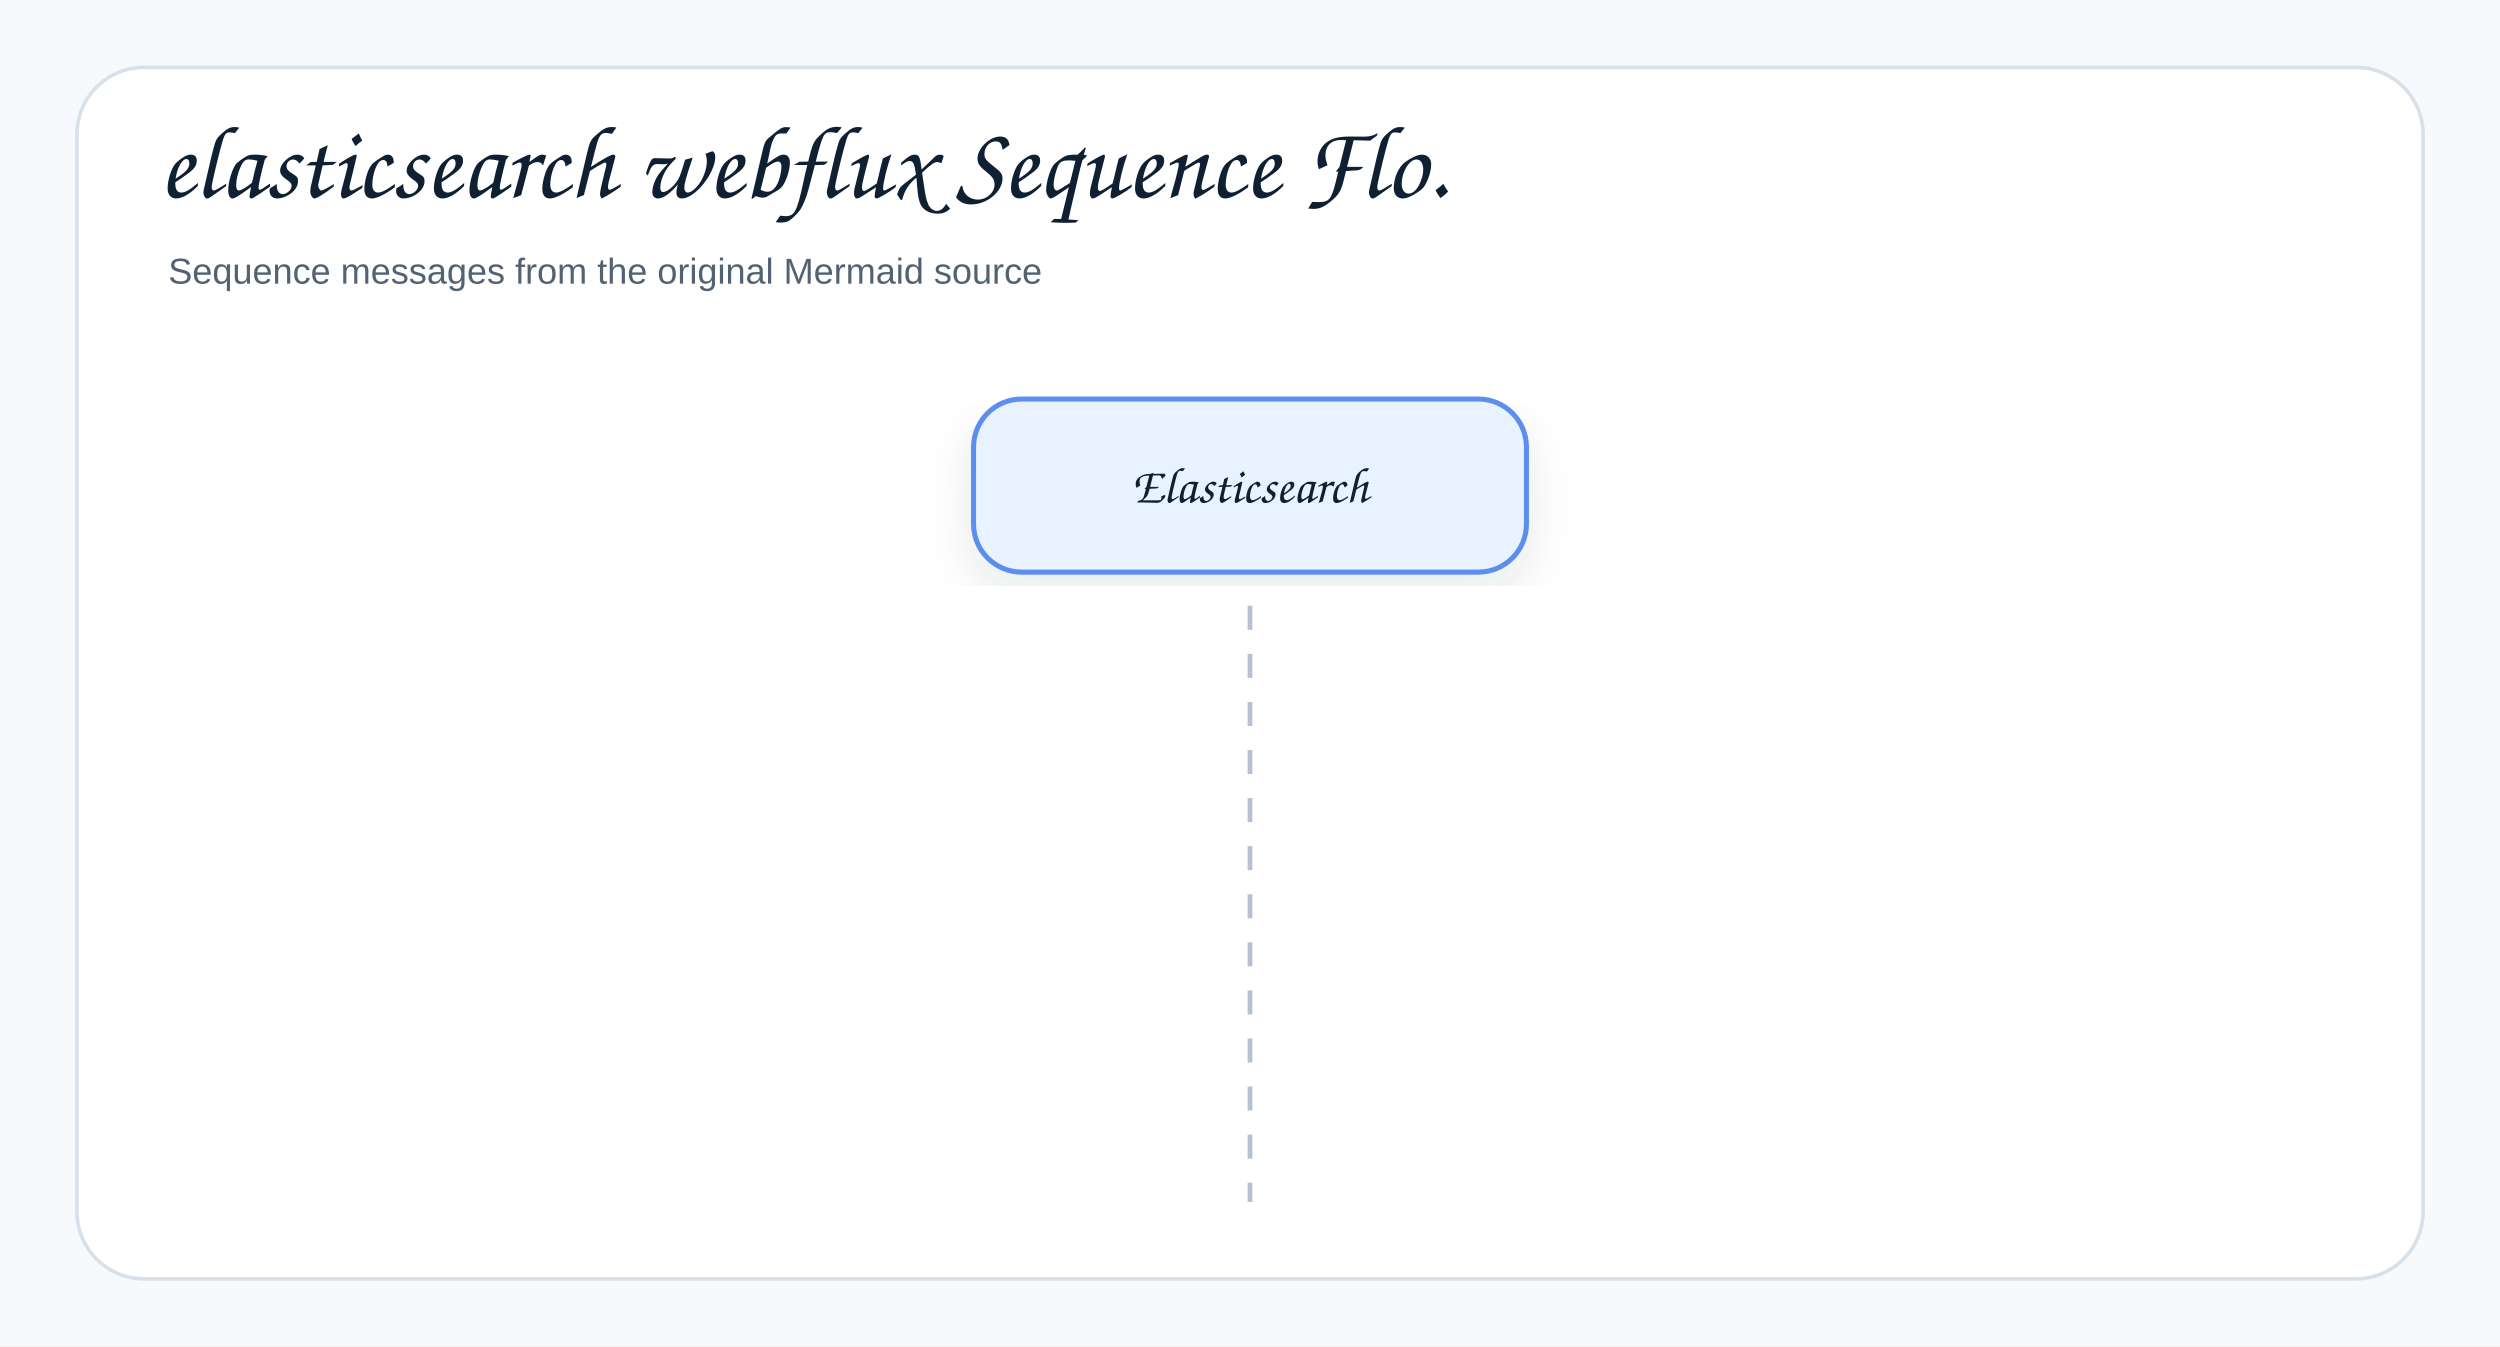
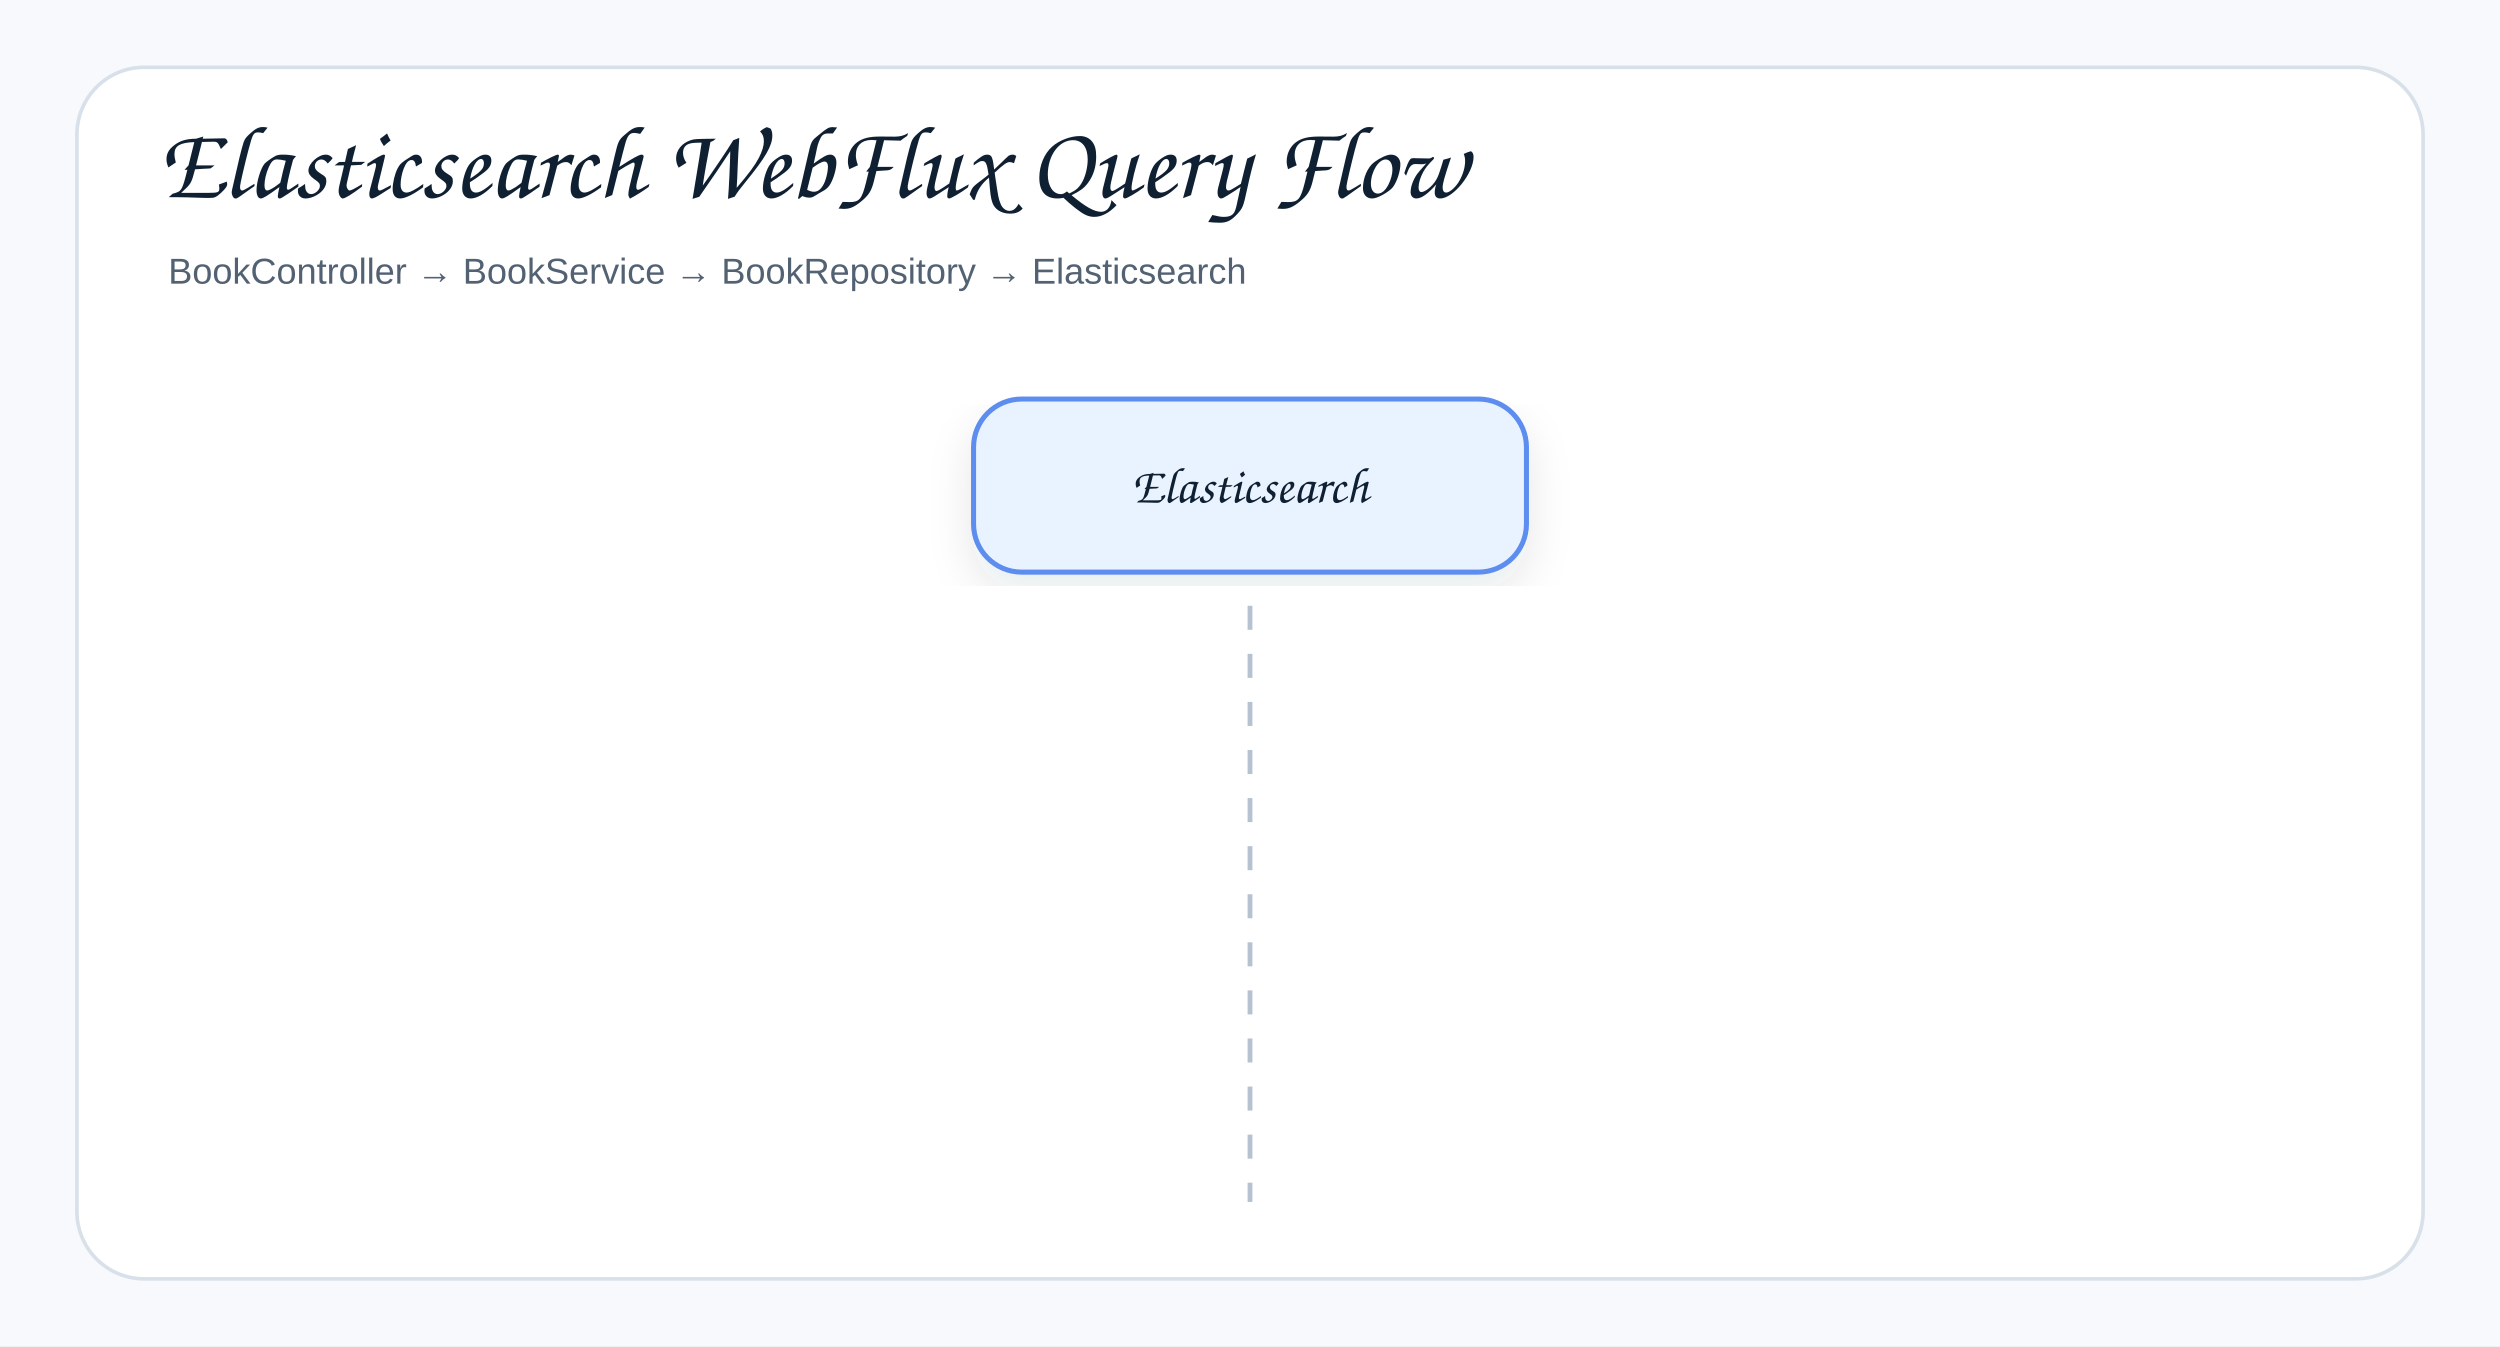
<svg xmlns="http://www.w3.org/2000/svg" width="1040" height="560" viewBox="0 0 1040 560" role="img" aria-label="elasticsearch webflux Sequence Flow 2">
  <defs>
    <filter id="shadow" x="-8%" y="-8%" width="116%" height="116%">
      <feDropShadow dx="0" dy="8" stdDeviation="9" flood-color="#1f2937" flood-opacity="0.10" />
    </filter>
-     <marker id="openArrow" markerWidth="10" markerHeight="8" refX="8.5" refY="4" orient="auto" markerUnits="strokeWidth">
-       <path d="M 1 1 L 8.5 4 L 1 7" fill="none" stroke="#758297" stroke-width="1.7" stroke-linecap="round" stroke-linejoin="round" />
+     <marker id="openArrow" markerWidth="12" markerHeight="10" refX="10" refY="5" orient="auto" markerUnits="strokeWidth">
+       <path d="M 1 1 L 10 5 L 1 9" fill="none" stroke="#758297" stroke-width="1.8" stroke-linecap="round" stroke-linejoin="round" />
    </marker>
-     <marker id="inherit" markerWidth="11" markerHeight="10" refX="9.5" refY="5" orient="auto" markerUnits="strokeWidth">
-       <path d="M 0.5 1 L 9.5 5 L 0.5 9 Z" fill="#ffffff" stroke="#758297" stroke-width="1.7" />
+     <marker id="inherit" markerWidth="14" markerHeight="12" refX="12" refY="6" orient="auto" markerUnits="strokeWidth">
+       <path d="M 0 1 L 12 6 L 0 11 Z" fill="#ffffff" stroke="#758297" stroke-width="1.8" />
    </marker>
    <style>
    .canvas{fill:#f7f9fc}.frame{fill:#fff;stroke:#d8e0ea;stroke-width:1.5}
    .title{font-family:"Architects Daughter","Comic Sans MS","Comic Sans",cursive;font-size:43px;font-weight:400;fill:#102033}
    .subtitle{font-family:"Comic Sans MS","Comic Sans","Comic Neue",Arial,sans-serif;font-size:15px;font-weight:400;fill:#536273}
    .label{font-family:"Architects Daughter","Comic Sans MS","Comic Sans",cursive;font-size:25px;font-weight:400;fill:#102033}
    .smallLabel{font-family:"Architects Daughter","Comic Sans MS","Comic Sans",cursive;font-size:21px;font-weight:400;fill:#102033}
    .mono{font-family:"Comic Sans MS","Comic Sans","Comic Neue",Arial,sans-serif;font-size:12px;font-weight:400;fill:#102033}
    .small{font-family:"Comic Sans MS","Comic Sans","Comic Neue",Arial,sans-serif;font-size:12px;font-weight:400;fill:#536273}
    .strong{font-family:"Comic Sans MS","Comic Sans","Comic Neue",Arial,sans-serif;font-size:13px;font-weight:400;fill:#102033}
    .card{stroke-width:2.1;filter:url(#shadow)}.compartment{stroke-width:1.5;fill:none}
    .line{stroke:#758297;stroke-width:2.1;fill:none;marker-end:url(#openArrow)}
    .plainLine{stroke:#758297;stroke-width:2.1;fill:none}
    .dashed{stroke:#758297;stroke-width:2.1;stroke-dasharray:7 6;fill:none;marker-end:url(#openArrow)}
    .inheritLine{stroke:#758297;stroke-width:2.2;fill:none;marker-end:url(#inherit)}
    .implLine{stroke:#758297;stroke-width:2.2;stroke-dasharray:8 7;fill:none;marker-end:url(#inherit)}
  </style>
  </defs>
  <rect class="canvas" width="1040" height="560" />
  <rect class="frame" x="32" y="28" width="976" height="504" rx="28" />
-   <text class="title" x="66" y="82">elasticsearch webflux Sequence Flo.</text>
-   <text class="subtitle" x="70" y="118">Sequence messages from the original Mermaid source</text>
+   <text class="title" x="66" y="82">Elasticsearch WebFlux Query Flow</text>
+   <text class="subtitle" x="70" y="118">BookController → BookService → BookRepository → Elasticsearch</text>
  <rect class="card" x="405" y="166" width="230" height="72" rx="20" fill="#E8F3FF" stroke="#5B8DEF" />
  <text class="smallLabel" x="520" y="209" text-anchor="middle">Elasticsearch</text>
  <line class="lifeline" x1="520" y1="252" x2="520" y2="500" stroke="#b7c2d1" stroke-width="2" stroke-dasharray="10 10" />
</svg>
